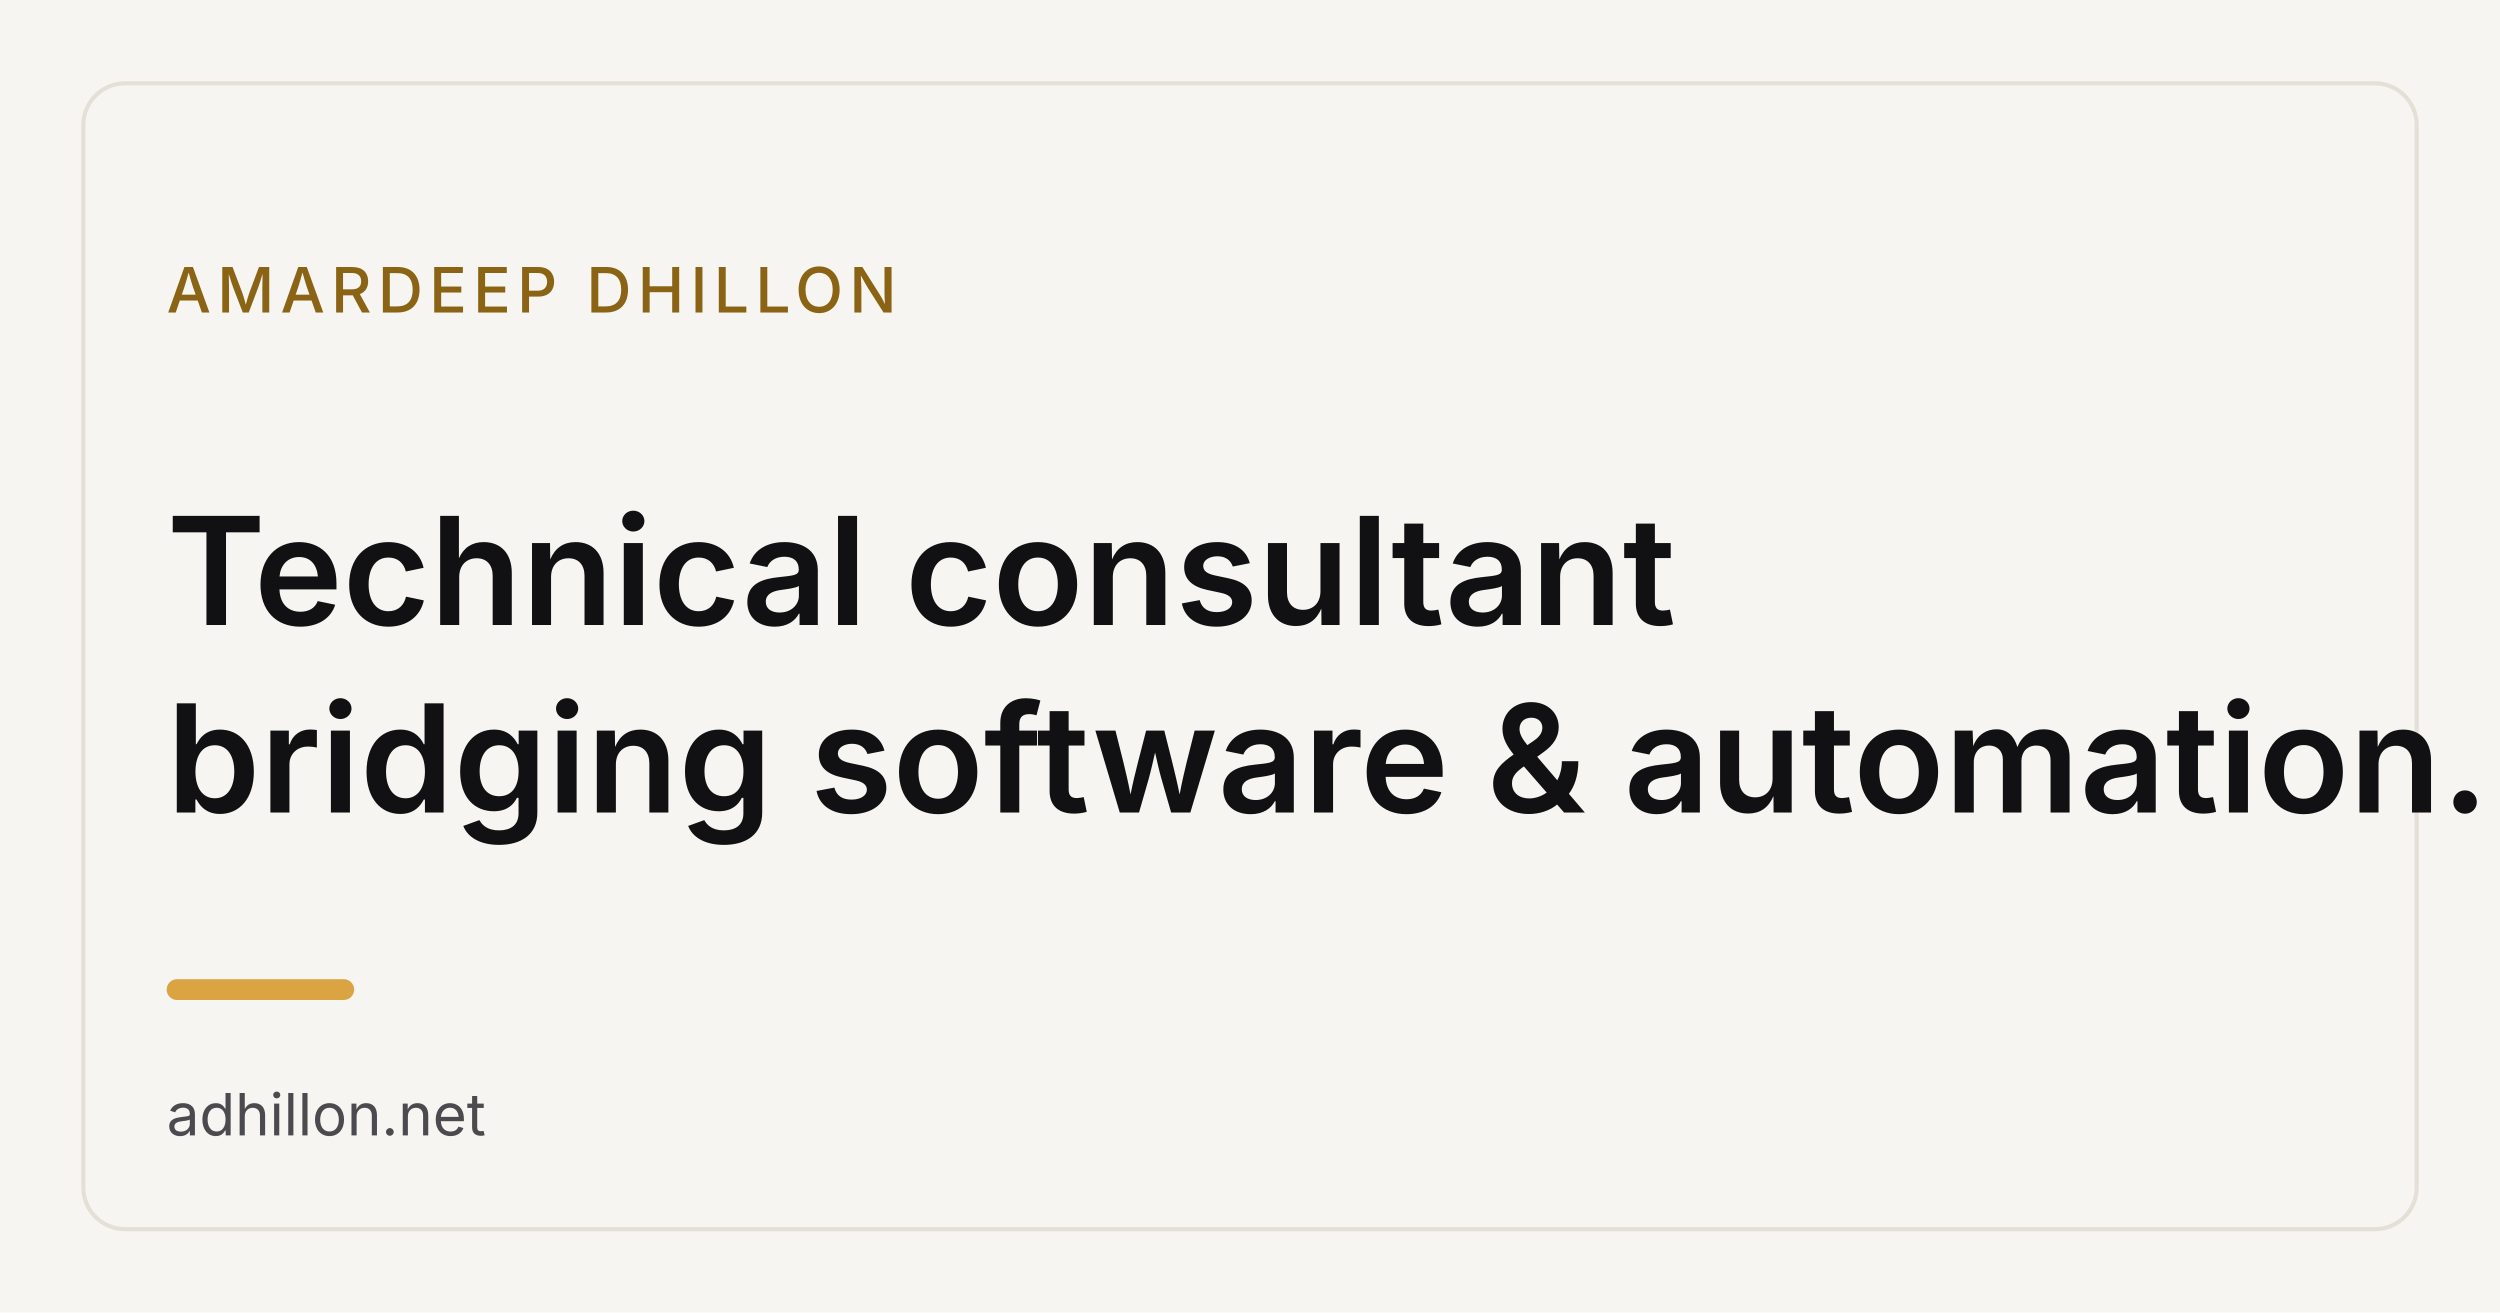
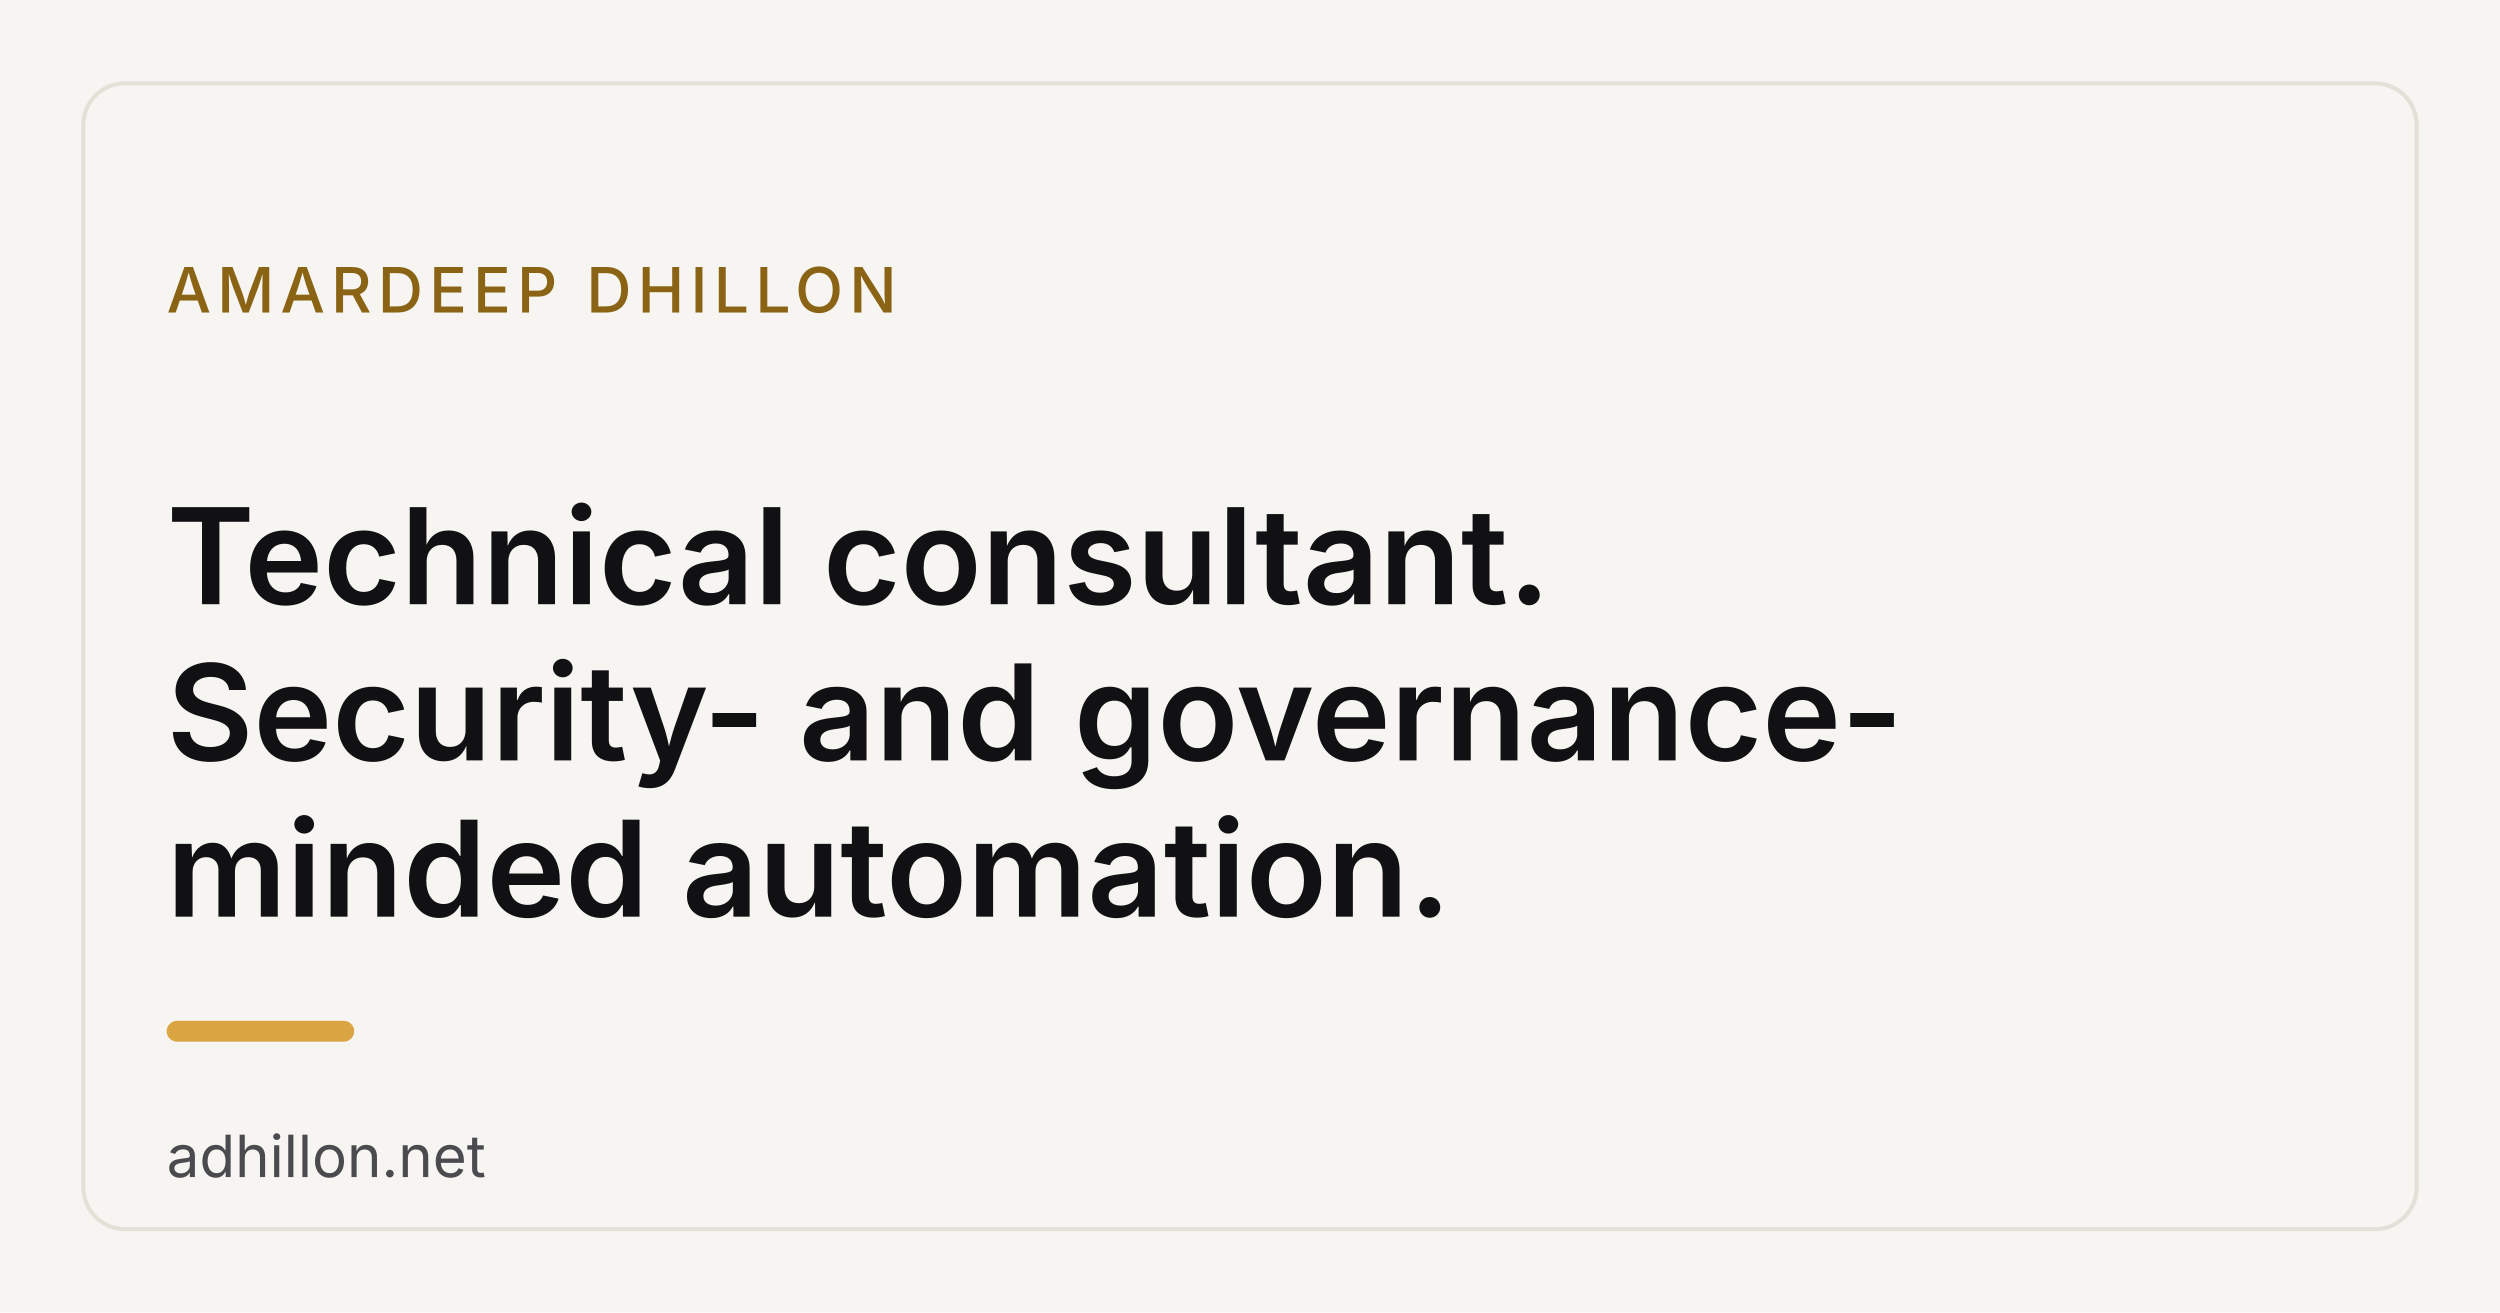
<svg xmlns="http://www.w3.org/2000/svg" viewBox="0 0 1200 630" width="1200" height="630">
  <rect width="1200" height="630" fill="#F7F5F1" />
  <rect x="40" y="40" width="1120" height="550" rx="20" fill="none" stroke="#E4E0D8" stroke-width="2" />
  <text x="80" y="150" font-family="Inter, system-ui, sans-serif" font-size="30" font-weight="500" letter-spacing="3" fill="#8A6414">AMARDEEP DHILLON</text>
-   <text x="80" y="300" font-family="Inter, system-ui, sans-serif" font-size="72" font-weight="600" fill="#111113">Technical consultant</text>
-   <text x="80" y="390" font-family="Inter, system-ui, sans-serif" font-size="72" font-weight="600" fill="#111113">bridging software &amp; automation.</text>
-   <rect x="80" y="470" width="90" height="10" rx="5" fill="#D9A441" />
-   <text x="80" y="545" font-family="Inter, system-ui, sans-serif" font-size="28" fill="#4A4A4F">adhillon.net</text>
+   <text x="80" y="290" font-family="Inter, system-ui, sans-serif" font-size="64" font-weight="600" fill="#111113">Technical consultant.</text>
+   <text x="80" y="365" font-family="Inter, system-ui, sans-serif" font-size="64" font-weight="600" fill="#111113">Security- and governance-</text>
+   <text x="80" y="440" font-family="Inter, system-ui, sans-serif" font-size="64" font-weight="600" fill="#111113">minded automation.</text>
+   <rect x="80" y="490" width="90" height="10" rx="5" fill="#D9A441" />
+   <text x="80" y="565" font-family="Inter, system-ui, sans-serif" font-size="28" fill="#4A4A4F">adhillon.net</text>
</svg>
